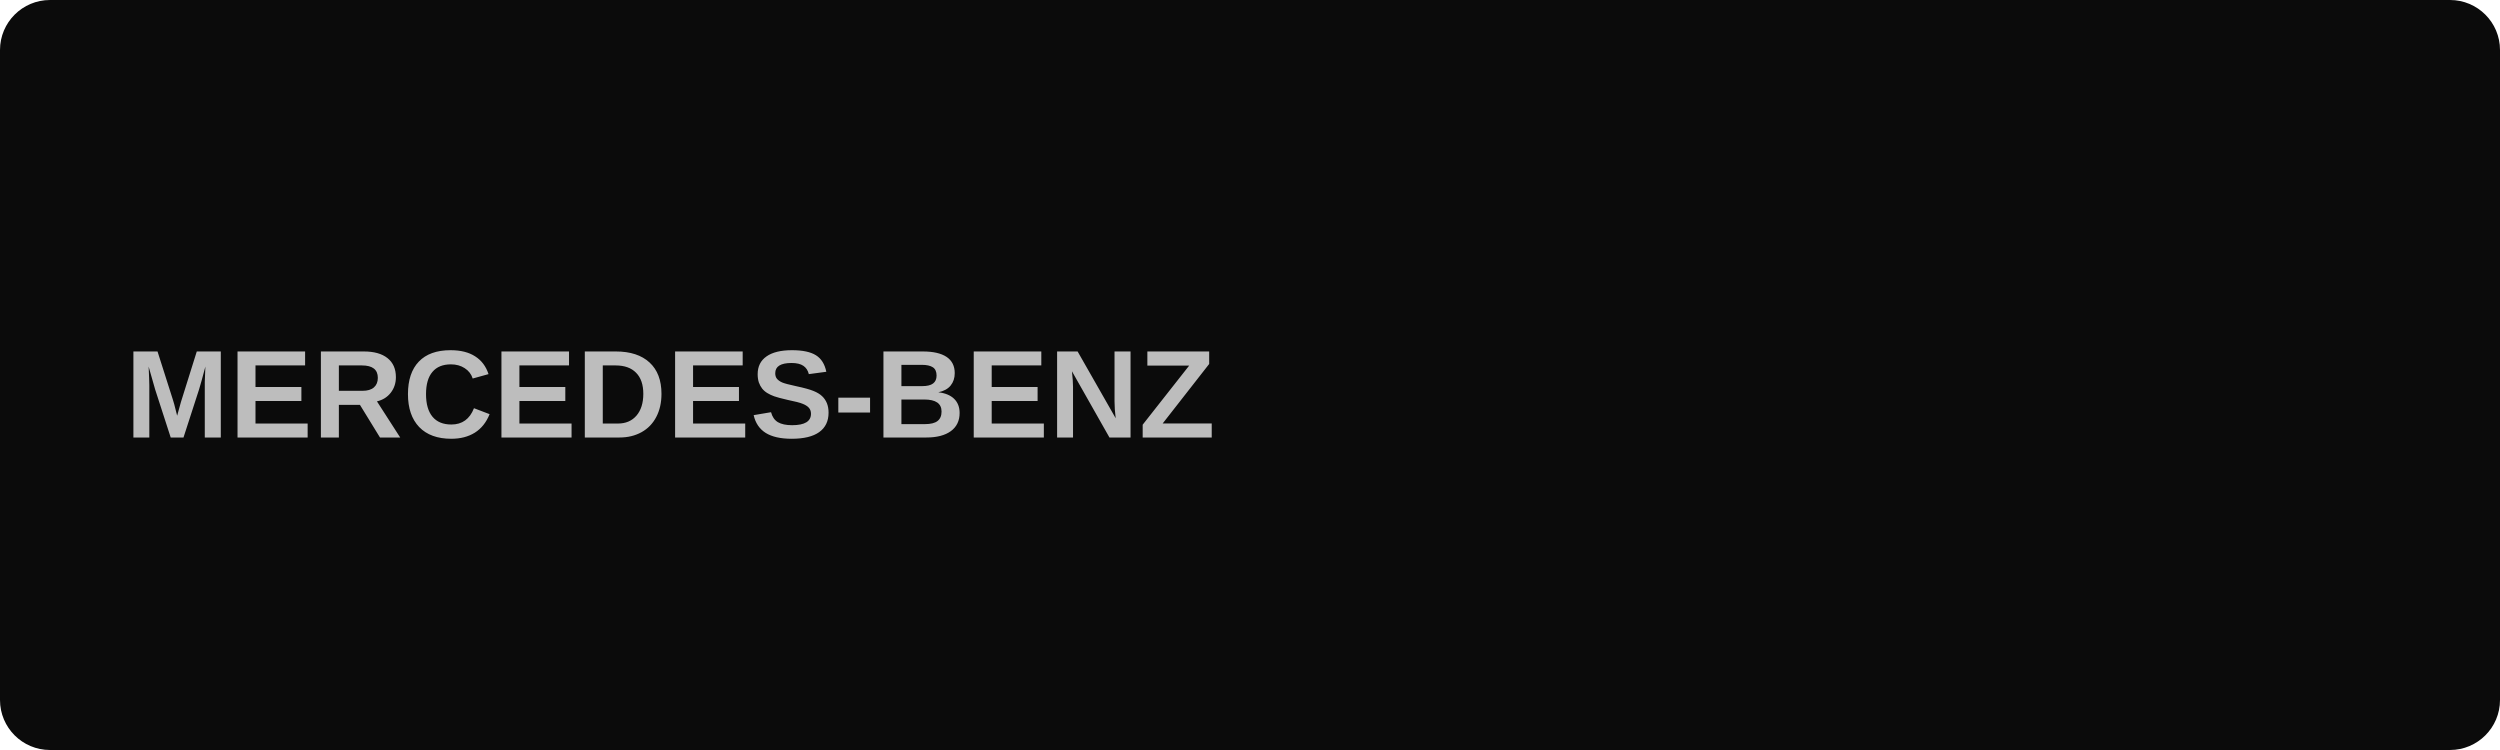
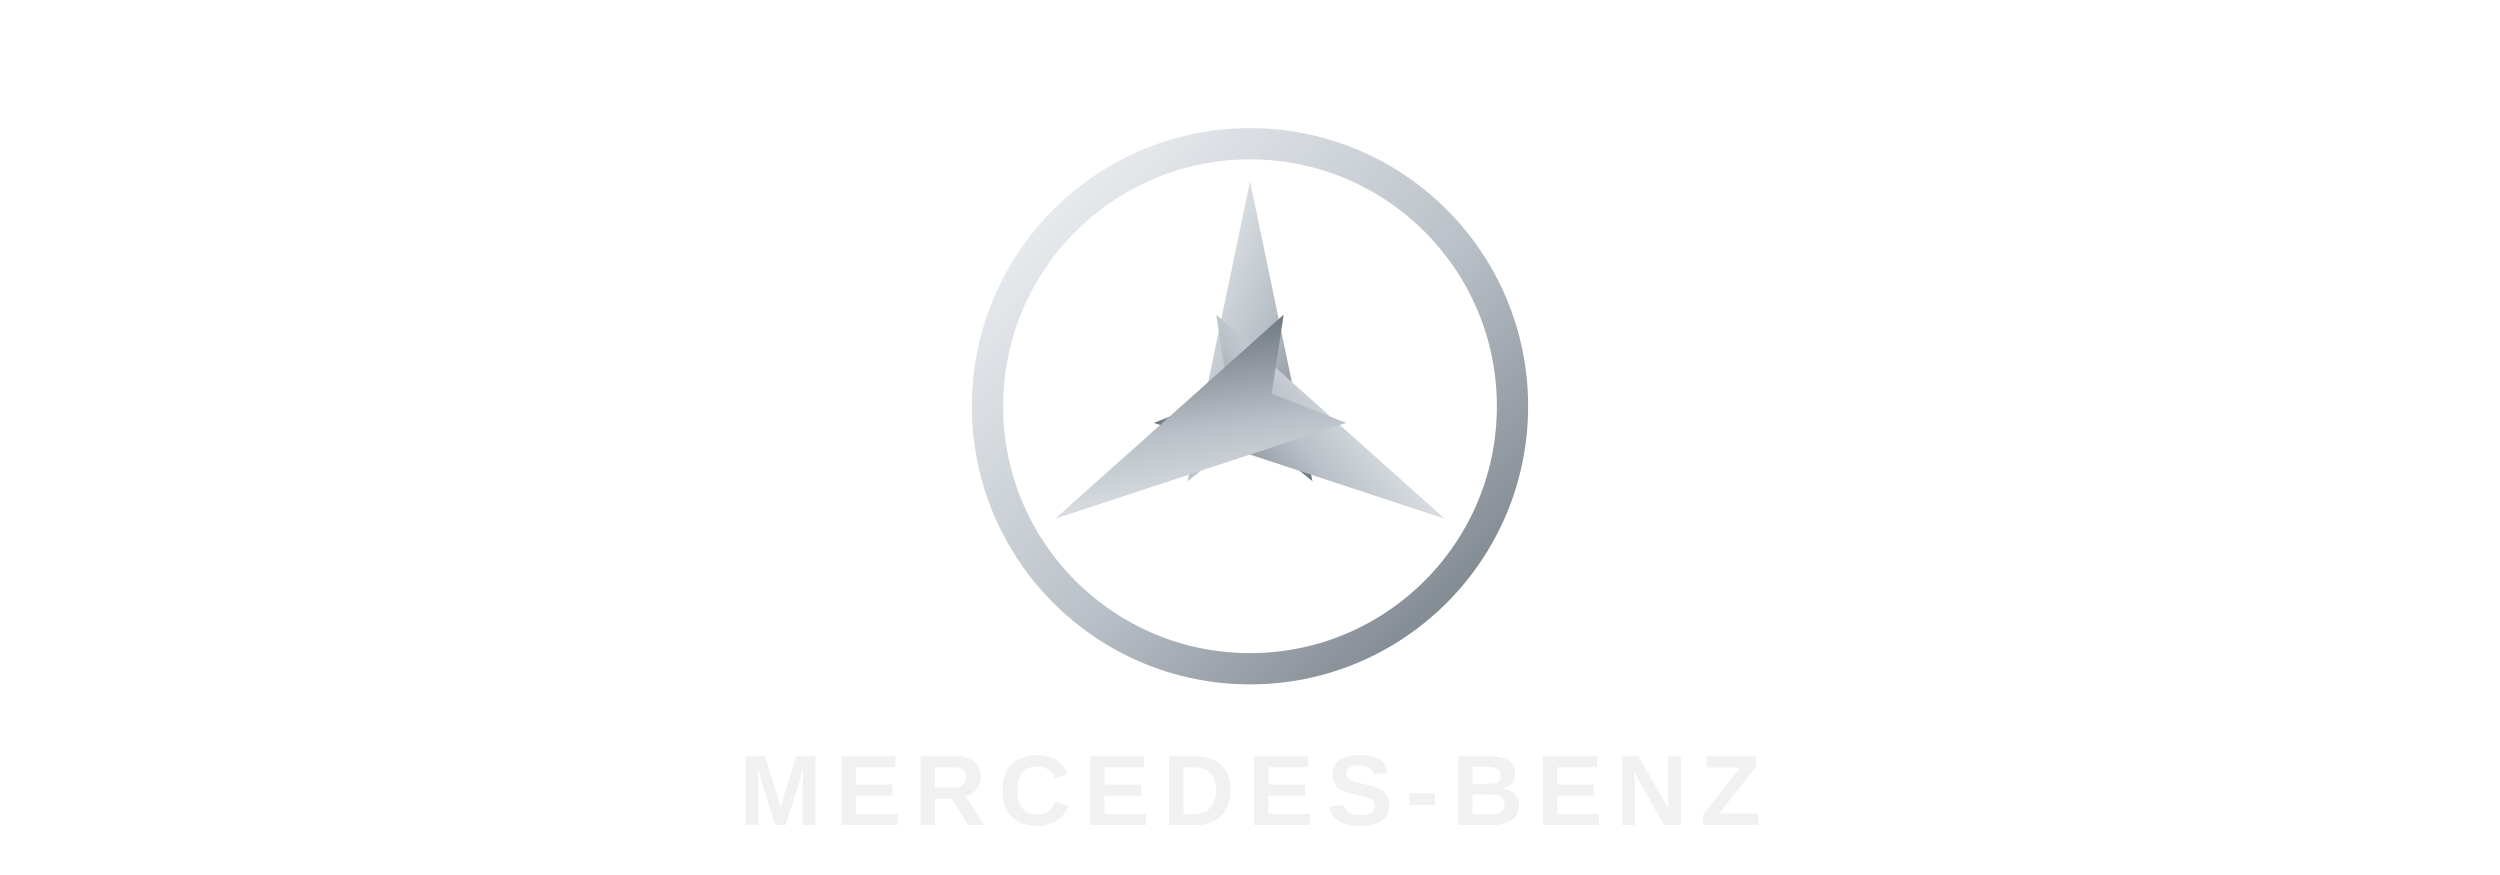
- <svg xmlns="http://www.w3.org/2000/svg" width="400" height="120" viewBox="0 0 400 120">
-   <rect width="400" height="120" fill="#0b0b0b" rx="8" />
-   <text x="20" y="70" fill="#bdbdbd" font-size="20" font-weight="700" font-family="Arial">MERCEDES-BENZ</text>
+ <svg xmlns="http://www.w3.org/2000/svg" width="400" height="140" viewBox="0 0 400 140">
+   <defs>
+     <linearGradient id="s" x1="0" y1="0" x2="1" y2="1">
+       <stop offset="0" stop-color="#f4f6f8" />
+       <stop offset="0.55" stop-color="#b9c0c7" />
+       <stop offset="1" stop-color="#6f7780" />
+     </linearGradient>
+   </defs>
+   <rect width="400" height="140" rx="14" fill="transparent" />
+   <g transform="translate(200 65)">
+     <circle r="42" fill="none" stroke="url(#s)" stroke-width="5" />
+     <path d="M0,-36 L10,12 L0,4 L-10,12 Z" fill="url(#s)" transform="rotate(0)" />
+     <path d="M0,-36 L10,12 L0,4 L-10,12 Z" fill="url(#s)" transform="rotate(120)" />
+     <path d="M0,-36 L10,12 L0,4 L-10,12 Z" fill="url(#s)" transform="rotate(240)" />
+   </g>
+   <text x="200" y="132" text-anchor="middle" fill="#f1f1f1" font-size="16" font-weight="700" font-family="Arial, Helvetica, sans-serif" letter-spacing="2">MERCEDES-BENZ</text>
</svg>
